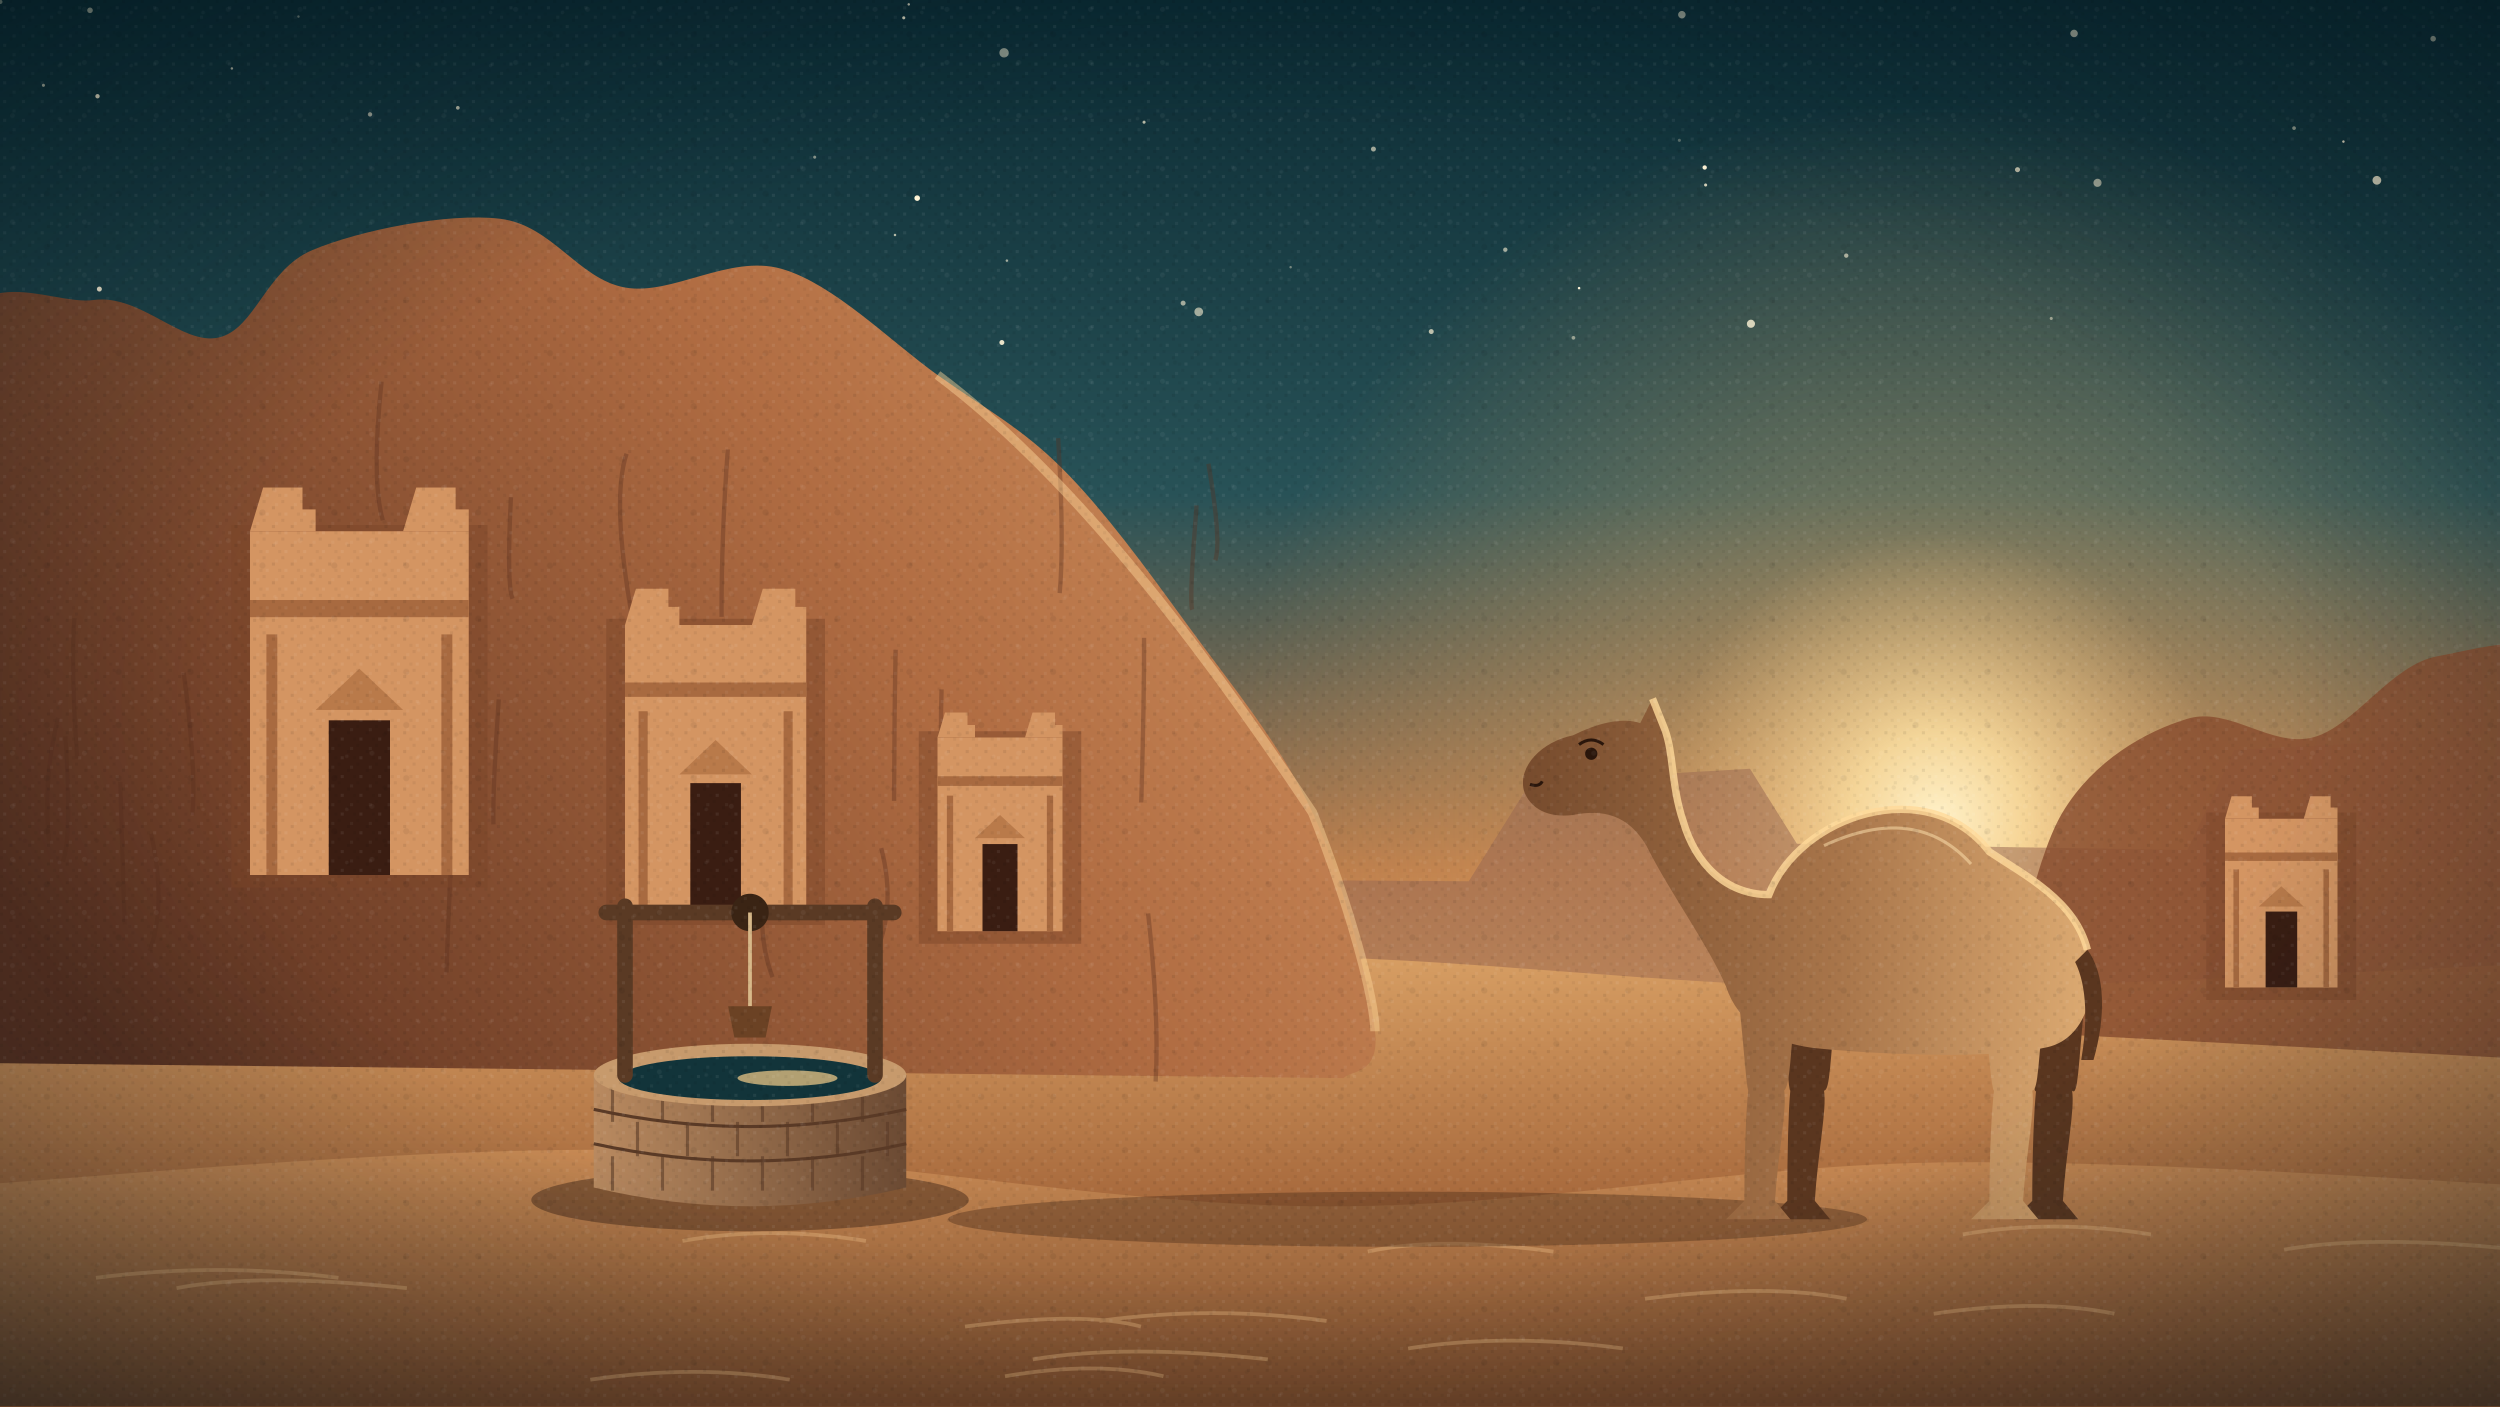
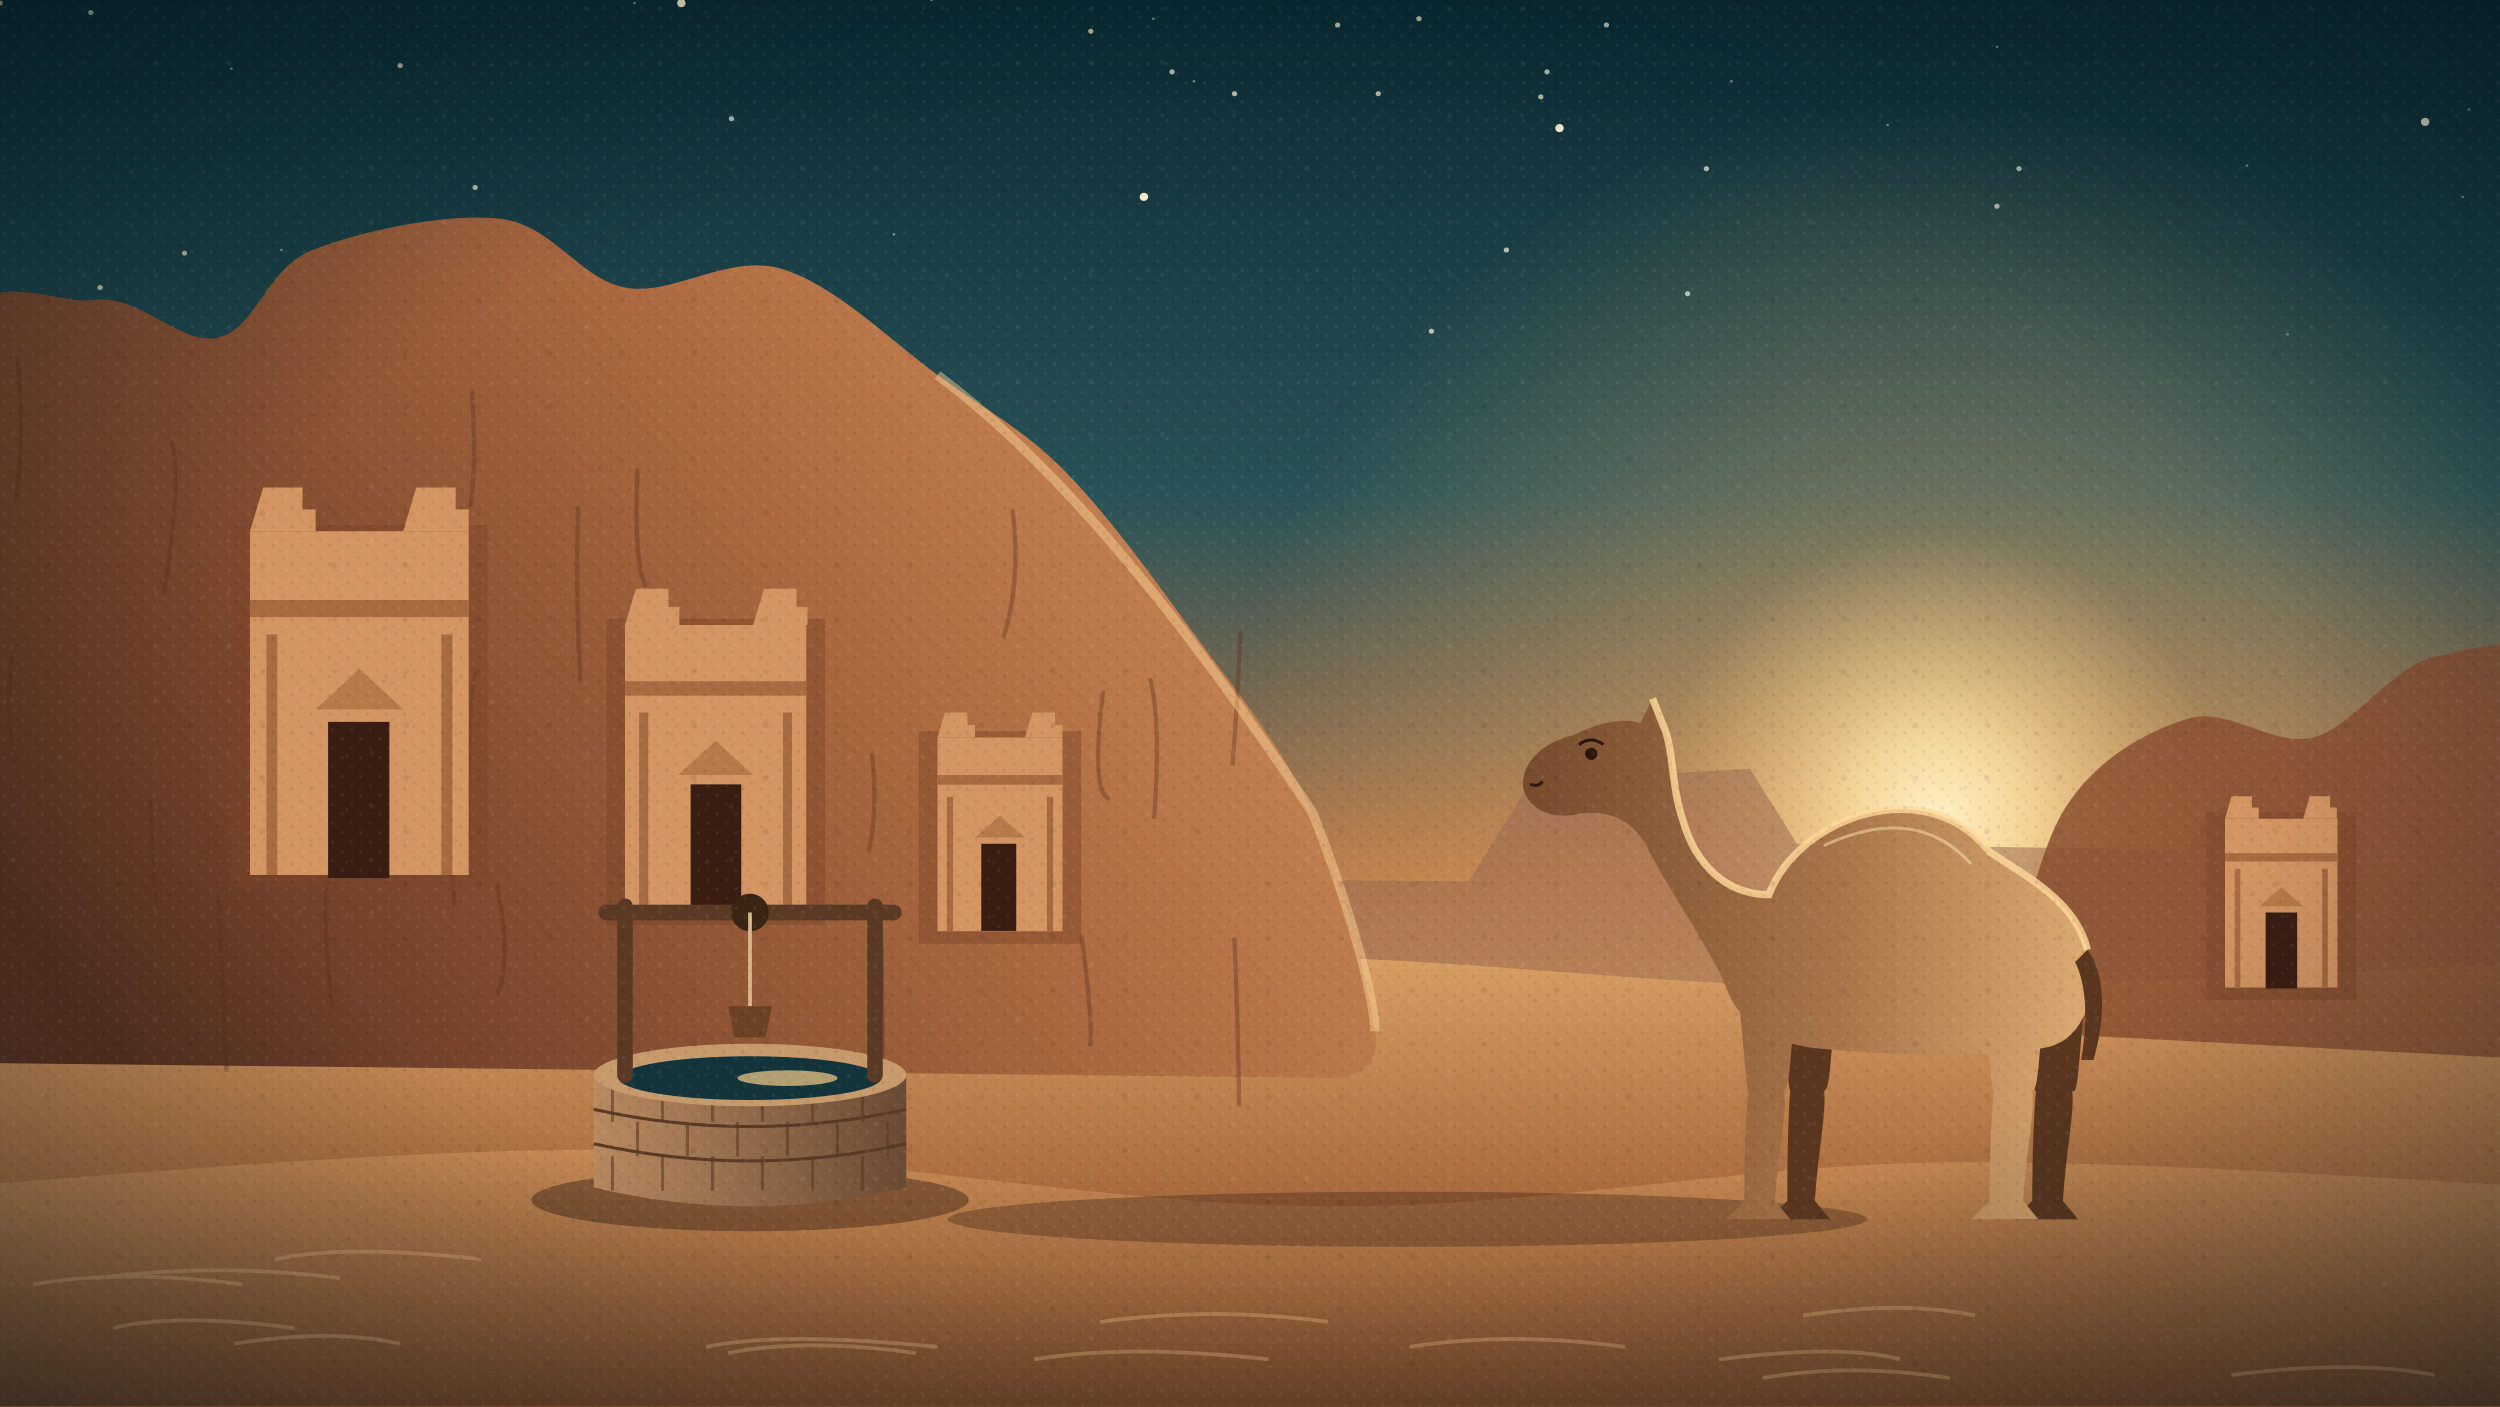
<svg xmlns="http://www.w3.org/2000/svg" viewBox="0 0 800 450" role="img">
  <defs>
    <linearGradient id="sc0" x1="0" y1="0" x2="0" y2="1">
      <stop offset="0" stop-color="#0b2a33" />
      <stop offset="0.35" stop-color="#285257" />
      <stop offset="0.62" stop-color="#b87a4a" />
      <stop offset="0.8" stop-color="#eab26e" />
      <stop offset="1" stop-color="#f7d79a" />
    </linearGradient>
    <radialGradient id="sc1" gradientUnits="userSpaceOnUse" cx="620" cy="262" r="230">
      <stop offset="0" stop-color="#fff1c8" stop-opacity="1" />
      <stop offset="0.12" stop-color="#ffe0a0" stop-opacity="0.9" />
      <stop offset="0.4" stop-color="#f3b46a" stop-opacity="0.35" />
      <stop offset="1" stop-color="#f3b46a" stop-opacity="0" />
    </radialGradient>
    <linearGradient id="sc2" x1="0" y1="0" x2="0" y2="1">
      <stop offset="0" stop-color="#d79e63" />
      <stop offset="0.5" stop-color="#a86a3d" />
      <stop offset="1" stop-color="#5c3520" />
    </linearGradient>
    <linearGradient id="sc3" gradientUnits="userSpaceOnUse" x1="500" y1="100" x2="60" y2="380">
      <stop offset="0" stop-color="#e0a26a" />
      <stop offset="0.45" stop-color="#b06c42" />
      <stop offset="1" stop-color="#5a301f" />
    </linearGradient>
    <linearGradient id="sc4" x1="0" y1="0" x2="0" y2="1">
      <stop offset="0" stop-color="#c88a54" />
      <stop offset="1" stop-color="#6a3d22" />
    </linearGradient>
    <linearGradient id="sc5" x1="0" y1="0" x2="1" y2="0">
      <stop offset="0" stop-color="#b98a60" />
      <stop offset="1" stop-color="#6b4a33" />
    </linearGradient>
    <linearGradient id="sc6" gradientUnits="userSpaceOnUse" x1="0" y1="0" x2="220" y2="0">
      <stop offset="0" stop-color="#6e4428" />
      <stop offset="0.55" stop-color="#a8754a" />
      <stop offset="1" stop-color="#e7b57a" />
    </linearGradient>
    <radialGradient id="sc7" cx="0.5" cy="0.5" r="0.75">
      <stop offset="0.55" stop-color="#03141a" stop-opacity="0" />
      <stop offset="1" stop-color="#03141a" stop-opacity="0.55" />
    </radialGradient>
    <pattern id="sc-gr1" width="6" height="6" patternUnits="userSpaceOnUse">
      <rect x="1" y="2" width="1" height="1" fill="#fff" opacity=".06" />
      <rect x="4" y="5" width="1" height="1" fill="#fff" opacity=".045" />
      <rect x="3" y="0" width="1" height="1" fill="#000" opacity=".07" />
      <rect x="0" y="4" width="1" height="1" fill="#000" opacity=".05" />
      <rect x="5" y="2" width="1" height="1" fill="#000" opacity=".04" />
    </pattern>
    <pattern id="sc-gr2" width="23" height="17" patternUnits="userSpaceOnUse">
      <circle cx="4" cy="3" r=".8" fill="#fff" opacity=".05" />
      <circle cx="15" cy="11" r="1" fill="#000" opacity=".06" />
      <circle cx="19" cy="4" r=".6" fill="#fff" opacity=".05" />
      <circle cx="8" cy="14" r=".7" fill="#000" opacity=".05" />
    </pattern>
  </defs>
  <rect width="800" height="450" fill="url(#sc0)" />
  <circle cx="620" cy="262" r="230" fill="url(#sc1)" />
-   <g fill="#fff4d6">
-     <circle cx="0.1" cy="0.6" r="0.7" opacity="0.5" />
-     <circle cx="28.8" cy="3.3" r="0.9" opacity="0.6" />
-     <circle cx="656.4" cy="101.9" r="0.5" opacity="0.5" />
-     <circle cx="146.5" cy="34.5" r="0.6" opacity="0.7" />
-     <circle cx="481.7" cy="79.9" r="0.7" opacity="0.6" />
-     <circle cx="95.5" cy="5.3" r="0.4" opacity="0.4" />
-     <circle cx="749.9" cy="45.3" r="0.4" opacity="1" />
-     <circle cx="439.5" cy="47.7" r="0.8" opacity="0.6" />
-     <circle cx="545.5" cy="53.6" r="0.7" opacity="1" />
-     <circle cx="537.4" cy="44.9" r="0.5" opacity="0.3" />
-     <circle cx="503.5" cy="108.1" r="0.6" opacity="0.5" />
-     <circle cx="663.7" cy="10.7" r="1.2" opacity="0.6" />
-     <circle cx="645.6" cy="54.3" r="0.8" opacity="0.8" />
-     <circle cx="289.2" cy="5.7" r="0.5" opacity="0.8" />
-     <circle cx="413" cy="85.5" r="0.4" opacity="0.4" />
-     <circle cx="545.8" cy="59.2" r="0.5" opacity="0.8" />
-     <circle cx="31.8" cy="92.5" r="0.8" opacity="1" />
-     <circle cx="383.6" cy="99.8" r="1.4" opacity="0.6" />
-     <circle cx="290.8" cy="1.4" r="0.4" opacity="0.7" />
-     <circle cx="366.1" cy="39.1" r="0.5" opacity="0.7" />
-     <circle cx="286.4" cy="75.2" r="0.4" opacity="0.7" />
-     <circle cx="118.4" cy="36.6" r="0.7" opacity="0.6" />
-     <circle cx="778.6" cy="12.4" r="0.9" opacity="0.6" />
-     <circle cx="293.5" cy="63.4" r="0.9" opacity="1" />
-     <circle cx="74.2" cy="21.9" r="0.4" opacity="0.7" />
-     <circle cx="260.7" cy="50.3" r="0.5" opacity="0.5" />
-     <circle cx="320.6" cy="109.6" r="0.8" opacity="0.9" />
-     <circle cx="734.1" cy="41" r="0.6" opacity="0.6" />
-     <circle cx="458" cy="106.1" r="0.8" opacity="0.7" />
-     <circle cx="321.3" cy="16.9" r="1.5" opacity="0.5" />
-     <circle cx="538.2" cy="4.7" r="1.2" opacity="0.5" />
-     <circle cx="378.6" cy="97" r="0.8" opacity="0.6" />
-     <circle cx="560.3" cy="103.6" r="1.3" opacity="0.8" />
-     <circle cx="590.8" cy="81.8" r="0.7" opacity="0.6" />
-     <circle cx="13.9" cy="27.3" r="0.5" opacity="0.7" />
-     <circle cx="322.2" cy="83.4" r="0.4" opacity="0.6" />
-     <circle cx="31.2" cy="30.8" r="0.7" opacity="1" />
-     <circle cx="760.6" cy="57.7" r="1.4" opacity="0.9" />
-     <circle cx="671.2" cy="58.5" r="1.3" opacity="0.6" />
-     <circle cx="505.3" cy="92.2" r="0.4" opacity="1" />
-   </g>
+   <path d="M203 1h.1M90 80h.1M369 6h.1M788 63h.1M554 26h.1M298 0h.1M790 35h.1M382 26h.1M286 75h.1M604 40h.1M74 22h.1M639 15h.1M719 53h.1M732 107h.1" stroke="#fff4d6" stroke-width="0.8" stroke-linecap="round" opacity="0.45" />
+   <path d="M0 1h.1M349 10h.1M482 80h.1M454 6h.1M29 4h.1M441 30h.1M546 54h.1M375 23h.1M152 60h.1M646 54h.1M639 66h.1M514 8h.1M32 92h.1M59 81h.1M428 8h.1M234 38h.1M540 94h.1M495 23h.1M128 21h.1M395 30h.1M458 106h.1M493 31h.1" stroke="#fff4d6" stroke-width="1.6" stroke-linecap="round" opacity="0.7" />
+   <path d="M499 41h.1M218 1h.1M776 39h.1M366 63h.1" stroke="#fff4d6" stroke-width="2.6" stroke-linecap="round" opacity="0.95" />
  <path d="M-20 300L40 296L60 262L130 258L150 280L470 282L490 250L560 246L575 270L700 272L715 240L790 236L820 260L820 460L-20 460Z" fill="#9a6a52" opacity=".55" />
-   <path d="M-20 312C16.7 313 130 319 200 318C270 317 333.3 306.3 400 306C466.7 305.7 530 315.7 600 316C670 316.3 783.3 309.3 820 308L820 460L-20 460Z" fill="url(#sc2)" />
-   <path d="M-20 340C-20 303.3 -28.3 160.7 -20 120C-11.7 79.3 15 98 30 96C45 94 58.3 110.7 70 108C81.7 105.3 85 86.3 100 80C115 73.7 143.3 68 160 70C176.7 72 185 89.3 200 92C215 94.7 233.3 81.3 250 86C266.7 90.7 285 109.3 300 120C315 130.7 326.7 136.7 340 150C353.3 163.3 366.7 181.7 380 200C393.3 218.3 410 238.3 420 260C430 281.7 438.3 315.8 440 330C441.7 344.2 431.7 342.5 430 345Z" fill="url(#sc3)" />
-   <path d="M338.6 140.2q2 33 0.5 49.6M144.3 276.4q-1.2 24.5 -1.4 34.8M48.4 266.8q4.9 23.2 -0.5 37.5M23.8 197.8q-1.2 15.5 0.9 45M163.5 159.1q-1.4 27.7 0.5 32.5M366.1 204.1q0.1 18 -0.9 52.7M382.9 161.7q-2.4 30.7 -1.4 33.4M301.3 220.6q-1 31.3 2.9 46M200.5 145.2q-4.9 14.4 1.7 51.9M136.4 231.5q2 27.1 1.3 37.1M122.1 122.1q-3.3 31.6 0.4 44.4M367.4 292.3q3.6 32.9 2.4 53.8M386.7 148.4q4.2 24.7 2.2 30.9M286.6 207.9q-0.4 19.2 -0.5 48.4M245.3 280.7q-3.6 17.1 1.9 32M20.9 235.6q2.2 32.3 -0.8 40.1M18.6 229.7q-4.9 19.6 -2.9 39.5M159.6 223.8q-2 29.2 -1.7 40M38.5 250.2q0.4 16 1.4 45.7M232.9 143.8q-2.1 28.4 -2 53.6M282 271.4q5 19.4 -2.3 34.7M58.8 215.3q4.2 32.2 2.7 45.5" stroke="#5a2f1c" stroke-width="1.4" fill="none" opacity=".35" />
+   <path d="M-20 312C16.7 313 130 319 200 318C270 317 333 306 400 306C467 306 530 316 600 316C670 316 783 309 820 308L820 460L-20 460Z" fill="url(#sc2)" />
+   <path d="M-20 340C-20 303 -28.3 161 -20 120C-11.7 79 15 98 30 96C45 94 58 111 70 108C82 105 85 86 100 80C115 74 143 68 160 70C177 72 185 89 200 92C215 95 233 81 250 86C267 91 285 109 300 120C315 131 327 137 340 150C353 163 367 182 380 200C393 218 410 238 420 260C430 282 438 316 440 330C442 344 432 343 430 345Z" fill="url(#sc3)" />
+   <path d="M280 302q4.5 27.5 0.9 52M324 163q2.9 22.7 -2.9 41M48 256q1.3 22.1 1.9 33.2M5 204q-4.6 22.1 0.6 43M395 300q1.3 32.1 1.5 54M336 237q3.1 30.1 -0.7 49M353 221q-4 33.4 2.1 34.5M282 300q0.8 27.1 -0.8 55M152 215q-2.4 17.2 -2.3 54M397 202q-0.8 19 -2.6 43M151 125q1.6 24 -0.5 37.4M143 247q0.9 15.7 2.5 44M204 150q-1.4 29.1 2.7 37.8M105 277q-2.3 16.3 1.5 47M159 283q4.8 24.7 0 35.3M5.5 114q2.9 28.6 -1 48M279 241q2.2 18.8 -1.2 31.8M70 286q0.7 23.6 2.5 57M346 299q4 29.9 2.8 35.8M368 217q3.7 14.6 1.3 45M185 162q-0.9 26.3 0.7 56M55 141q3.2 15.4 -2.7 49" stroke="#5a2f1c" stroke-width="1.4" fill="none" opacity=".35" />
  <path d="M300 120C340 150 380 200 420 260C432 290 440 320 440 330" stroke="#ffd79a" stroke-width="3" fill="none" opacity=".45" />
  <path d="M74 168h82v116h-82z" fill="#7a4428" opacity=".45" />
  <rect x="80" y="170" width="70" height="110" fill="#d49562" />
  <path d="M80 170h21v-7h-4.2v-7h-12.6zM129 170h21v-7h-4.2v-7h-12.6z" fill="#d49562" />
  <rect x="80" y="192" width="70" height="5.5" fill="#a86a40" />
-   <path d="M101 227.2L115 214L129 227.2Z" fill="#b97a4a" />
-   <rect x="105.2 " y="230.5" width="19.6" height="49.5" fill="#3a1d12" />
+   <path d="M101 227L115 214L129 227Z" fill="#b97a4a" />
+   <rect x="105 " y="231" width="19.6" height="50" fill="#3a1d12" />
  <path d="M87 203V280M143 203V280" stroke="#a86a40" stroke-width="3.5" />
  <path d="M194 198h70v98h-70z" fill="#7a4428" opacity=".45" />
  <rect x="200" y="200" width="58" height="92" fill="#d49562" />
-   <path d="M200 200h17.4v-5.8h-3.5v-5.8h-10.4zM240.6 200h17.4v-5.8h-3.5v-5.8h-10.4z" fill="#d49562" />
-   <rect x="200" y="218.4" width="58" height="4.6" fill="#a86a40" />
-   <path d="M217.4 247.8L229 236.8L240.6 247.8Z" fill="#b97a4a" />
-   <rect x="220.9 " y="250.6" width="16.2" height="41.4" fill="#3a1d12" />
-   <path d="M205.8 227.6V292M252.2 227.6V292" stroke="#a86a40" stroke-width="2.9" />
+   <path d="M200 200h17.4v-5.8h-3.5v-5.8h-10.4zM241 200h17.4v-5.8h-3.5v-5.8h-10.4z" fill="#d49562" />
+   <rect x="200" y="218" width="58" height="4.6" fill="#a86a40" />
+   <path d="M217 248L229 237L241 248Z" fill="#b97a4a" />
+   <rect x="221 " y="251" width="16.2" height="41" fill="#3a1d12" />
+   <path d="M206 228V292M252 228V292" stroke="#a86a40" stroke-width="2.9" />
  <path d="M294 234h52v68h-52z" fill="#7a4428" opacity=".45" />
  <rect x="300" y="236" width="40" height="62" fill="#d49562" />
  <path d="M300 236h12v-4h-2.4v-4h-7.2zM328 236h12v-4h-2.4v-4h-7.2z" fill="#d49562" />
-   <rect x="300" y="248.4" width="40" height="3.1" fill="#a86a40" />
-   <path d="M312 268.2L320 260.8L328 268.2Z" fill="#b97a4a" />
-   <rect x="314.4 " y="270.1" width="11.2" height="27.9" fill="#3a1d12" />
-   <path d="M304 254.6V298M336 254.6V298" stroke="#a86a40" stroke-width="2" />
-   <path d="M640 330C643.3 318.3 650 276.7 660 260C670 243.3 686.7 234 700 230C713.3 226 726.7 239.3 740 236C753.3 232.7 765 212.7 780 210C795 207.3 821.7 198.3 830 220C838.3 241.7 830 320 830 340Z" fill="#8a4f30" opacity=".85" />
+   <rect x="300" y="248" width="40" height="3.1" fill="#a86a40" />
+   <path d="M312 268L320 261L328 268Z" fill="#b97a4a" />
+   <rect x="314 " y="270" width="11.2" height="27.9" fill="#3a1d12" />
+   <path d="M304 255V298M336 255V298" stroke="#a86a40" stroke-width="2" />
+   <path d="M640 330C643 318 650 277 660 260C670 243 687 234 700 230C713 226 727 239 740 236C753 233 765 213 780 210C795 207 822 198 830 220C838 242 830 320 830 340Z" fill="#8a4f30" opacity=".85" />
  <path d="M706 260h48v60h-48z" fill="#7a4428" opacity=".45" />
  <rect x="712" y="262" width="36" height="54" fill="#d49562" />
-   <path d="M712 262h10.8v-3.6h-2.2v-3.6h-6.5zM737.2 262h10.8v-3.6h-2.2v-3.6h-6.5z" fill="#d49562" />
-   <rect x="712" y="272.8" width="36" height="2.7" fill="#a86a40" />
-   <path d="M722.8 290.1L730 283.6L737.2 290.1Z" fill="#b97a4a" />
-   <rect x="725 " y="291.7" width="10.1" height="24.3" fill="#3a1d12" />
-   <path d="M715.6 278.2V316M744.4 278.2V316" stroke="#a86a40" stroke-width="1.8" />
-   <path d="M-20 380C16.7 378 126.7 367 200 368C273.3 369 350 385.3 420 386C490 386.7 553.3 373 620 372C686.7 371 786.7 378.7 820 380L820 460L-20 460Z" fill="url(#sc4)" />
-   <path d="M30.7 408.9q38.9 -5 77.6 0M330.5 435q30.1 -5 75.2 0M351.8 422.7q36.4 -5 72.7 0M450.6 431.5q31.9 -5 68.7 0M308.8 424.5q37.9 -5 56.3 0M188.9 441.5q33.8 -5 63.8 0M321.6 440.4q29.2 -5 50.7 0M56.5 412.2q26.1 -5 73.7 0M437.7 400.5q22.6 -5 59.4 0M526.4 415.6q39.3 -5 64.5 0M618.8 420.4q33.9 -5 57.8 0M218.4 397.1q27.9 -5 58.7 0M628.1 395q28.6 -5 60.2 0M730.9 399.9q28 -5 75.1 0" stroke="#f0c48a" stroke-width="1.2" fill="none" opacity=".35" />
+   <path d="M712 262h10.8v-3.6h-2.2v-3.6h-6.5zM737 262h10.8v-3.6h-2.2v-3.6h-6.5z" fill="#d49562" />
+   <rect x="712" y="273" width="36" height="2.7" fill="#a86a40" />
+   <path d="M723 290L730 284L737 290Z" fill="#b97a4a" />
+   <rect x="725 " y="292" width="10.1" height="24.3" fill="#3a1d12" />
+   <path d="M716 278V316M744 278V316" stroke="#a86a40" stroke-width="1.8" />
+   <path d="M-20 380C16.7 378 127 367 200 368C273 369 350 385 420 386C490 387 553 373 620 372C687 371 787 379 820 380L820 460L-20 460Z" fill="url(#sc4)" />
+   <path d="M564 441q27.5 -5 60 0M36.2 425q20.2 -5 58 0M10.6 411q28 -5 67 0M233 433q24.4 -5 60 0M75 430q30.8 -5 53 0M577 421q31.6 -5 55 0M226 431q23.2 -5 74 0M550 435q39.9 -5 58 0M88 403q22.9 -5 66 0M714 440q39.1 -5 65 0M30.7 409q38.9 -5 78 0M331 435q30.1 -5 75 0M352 423q36.4 -5 73 0M451 431q31.9 -5 69 0" stroke="#f0c48a" stroke-width="1.2" fill="none" opacity=".35" />
  <ellipse cx="240" cy="384" rx="70" ry="10" fill="#3a2214" opacity=".45" />
  <path d="M190 344V380Q240 392 290 380V344Z" fill="url(#sc5)" />
  <path d="M190 355Q240 366 290 355M190 366Q240 377 290 366" stroke="#5a3a26" stroke-width="1" fill="none" />
  <path d="M196 348v11M212 348v11M228 348v11M244 348v11M260 348v11M276 348v11M204 359v11M220 359v11M236 359v11M252 359v11M268 359v11M284 359v11M196 370v11M212 370v11M228 370v11M244 370v11M260 370v11M276 370v11" stroke="#5a3a26" stroke-width="1" opacity=".6" />
  <ellipse cx="240" cy="344" rx="50" ry="10" fill="#c79a6c" />
  <ellipse cx="240" cy="345" rx="42" ry="7" fill="#12343a" />
  <ellipse cx="252" cy="345" rx="16" ry="2.5" fill="#f6cf8a" opacity=".7" />
  <path d="M200 344V290M280 344V290M194 292H286" stroke="#5a3a24" stroke-width="5" stroke-linecap="round" />
  <circle cx="240" cy="292" r="6" fill="#3a2414" />
  <path d="M240 292V322" stroke="#d8b98a" stroke-width="1.2" />
  <path d="M233 322h14l-2 10h-10z" fill="#6b4224" />
  <g transform="translate(470 202) scale(.98)">
    <ellipse cx="190" cy="192" rx="150" ry="9" fill="#3a1f10" opacity=".35" transform="translate(-210 0)" />
    <path d="M102 120C104 140 104.4 150 105 150C104.4 156 104 170 104 186L98 192H118L113 186C114 170 117 156 116 150C118 150 118 140 120 120Z" fill="#5a361f" />
    <path d="M182 122C184 142 184.6 152 185.25 150C184.6 156 184 170 184 186L178 192H199L194 186C195 170 198 156 197 150C199 152 199 142 201 122Z" fill="#5a361f" />
    <path d="M18 52C16 44 24 36 34 34C42 30 50 28 56 30L60 22L64 32C67 40 66 50 70 62C74 76 84 86 98 86C108 60 150 46 170 72C182 80 198 88 202 104C206 120 200 134 188 136C170 140 130 138 112 136C98 134 88 128 84 116C78 102 66 86 58 70C52 60 44 58 34 60C26 61 20 58 18 52Z" fill="url(#sc6)" />
    <path d="M202 104C208 112 208 126 204 140L200 140C202 128 202 116 198 108Z" fill="#5a361f" />
    <path d="M88 118C90 138 90.6 148 91.25 150C90.6 156 90 170 90 186L84 192H105L100 186C101 170 104 156 103 150C105 148 105 138 107 118Z" fill="url(#sc6)" />
    <path d="M168 120C170 140 170.8 150 171.5 150C170.8 156 170 170 170 186L164 192H186L181 186C182 170 185 156 184 150C186 150 186 140 188 120Z" fill="url(#sc6)" />
    <path d="M60 22L64 32C67 40 66 50 70 62C74 76 84 86 98 86C108 60 150 46 170 72C182 80 198 88 202 104" stroke="#ffd99a" stroke-width="2.4" fill="none" opacity=".8" />
    <circle cx="40" cy="40" r="2" fill="#2a160b" />
    <path d="M36 37q4 -3 8 0" stroke="#2a160b" stroke-width="1" fill="none" />
    <path d="M20 50q3 1 4 -1" stroke="#2a160b" stroke-width="1" fill="none" />
    <path d="M116 70q30 -14 48 6" stroke="#ffe3b0" stroke-width="1" fill="none" opacity=".5" />
  </g>
  <rect width="800" height="450" fill="url(#sc-gr1)" />
  <rect width="800" height="450" fill="url(#sc-gr2)" />
  <rect width="800" height="450" fill="url(#sc7)" />
</svg>
